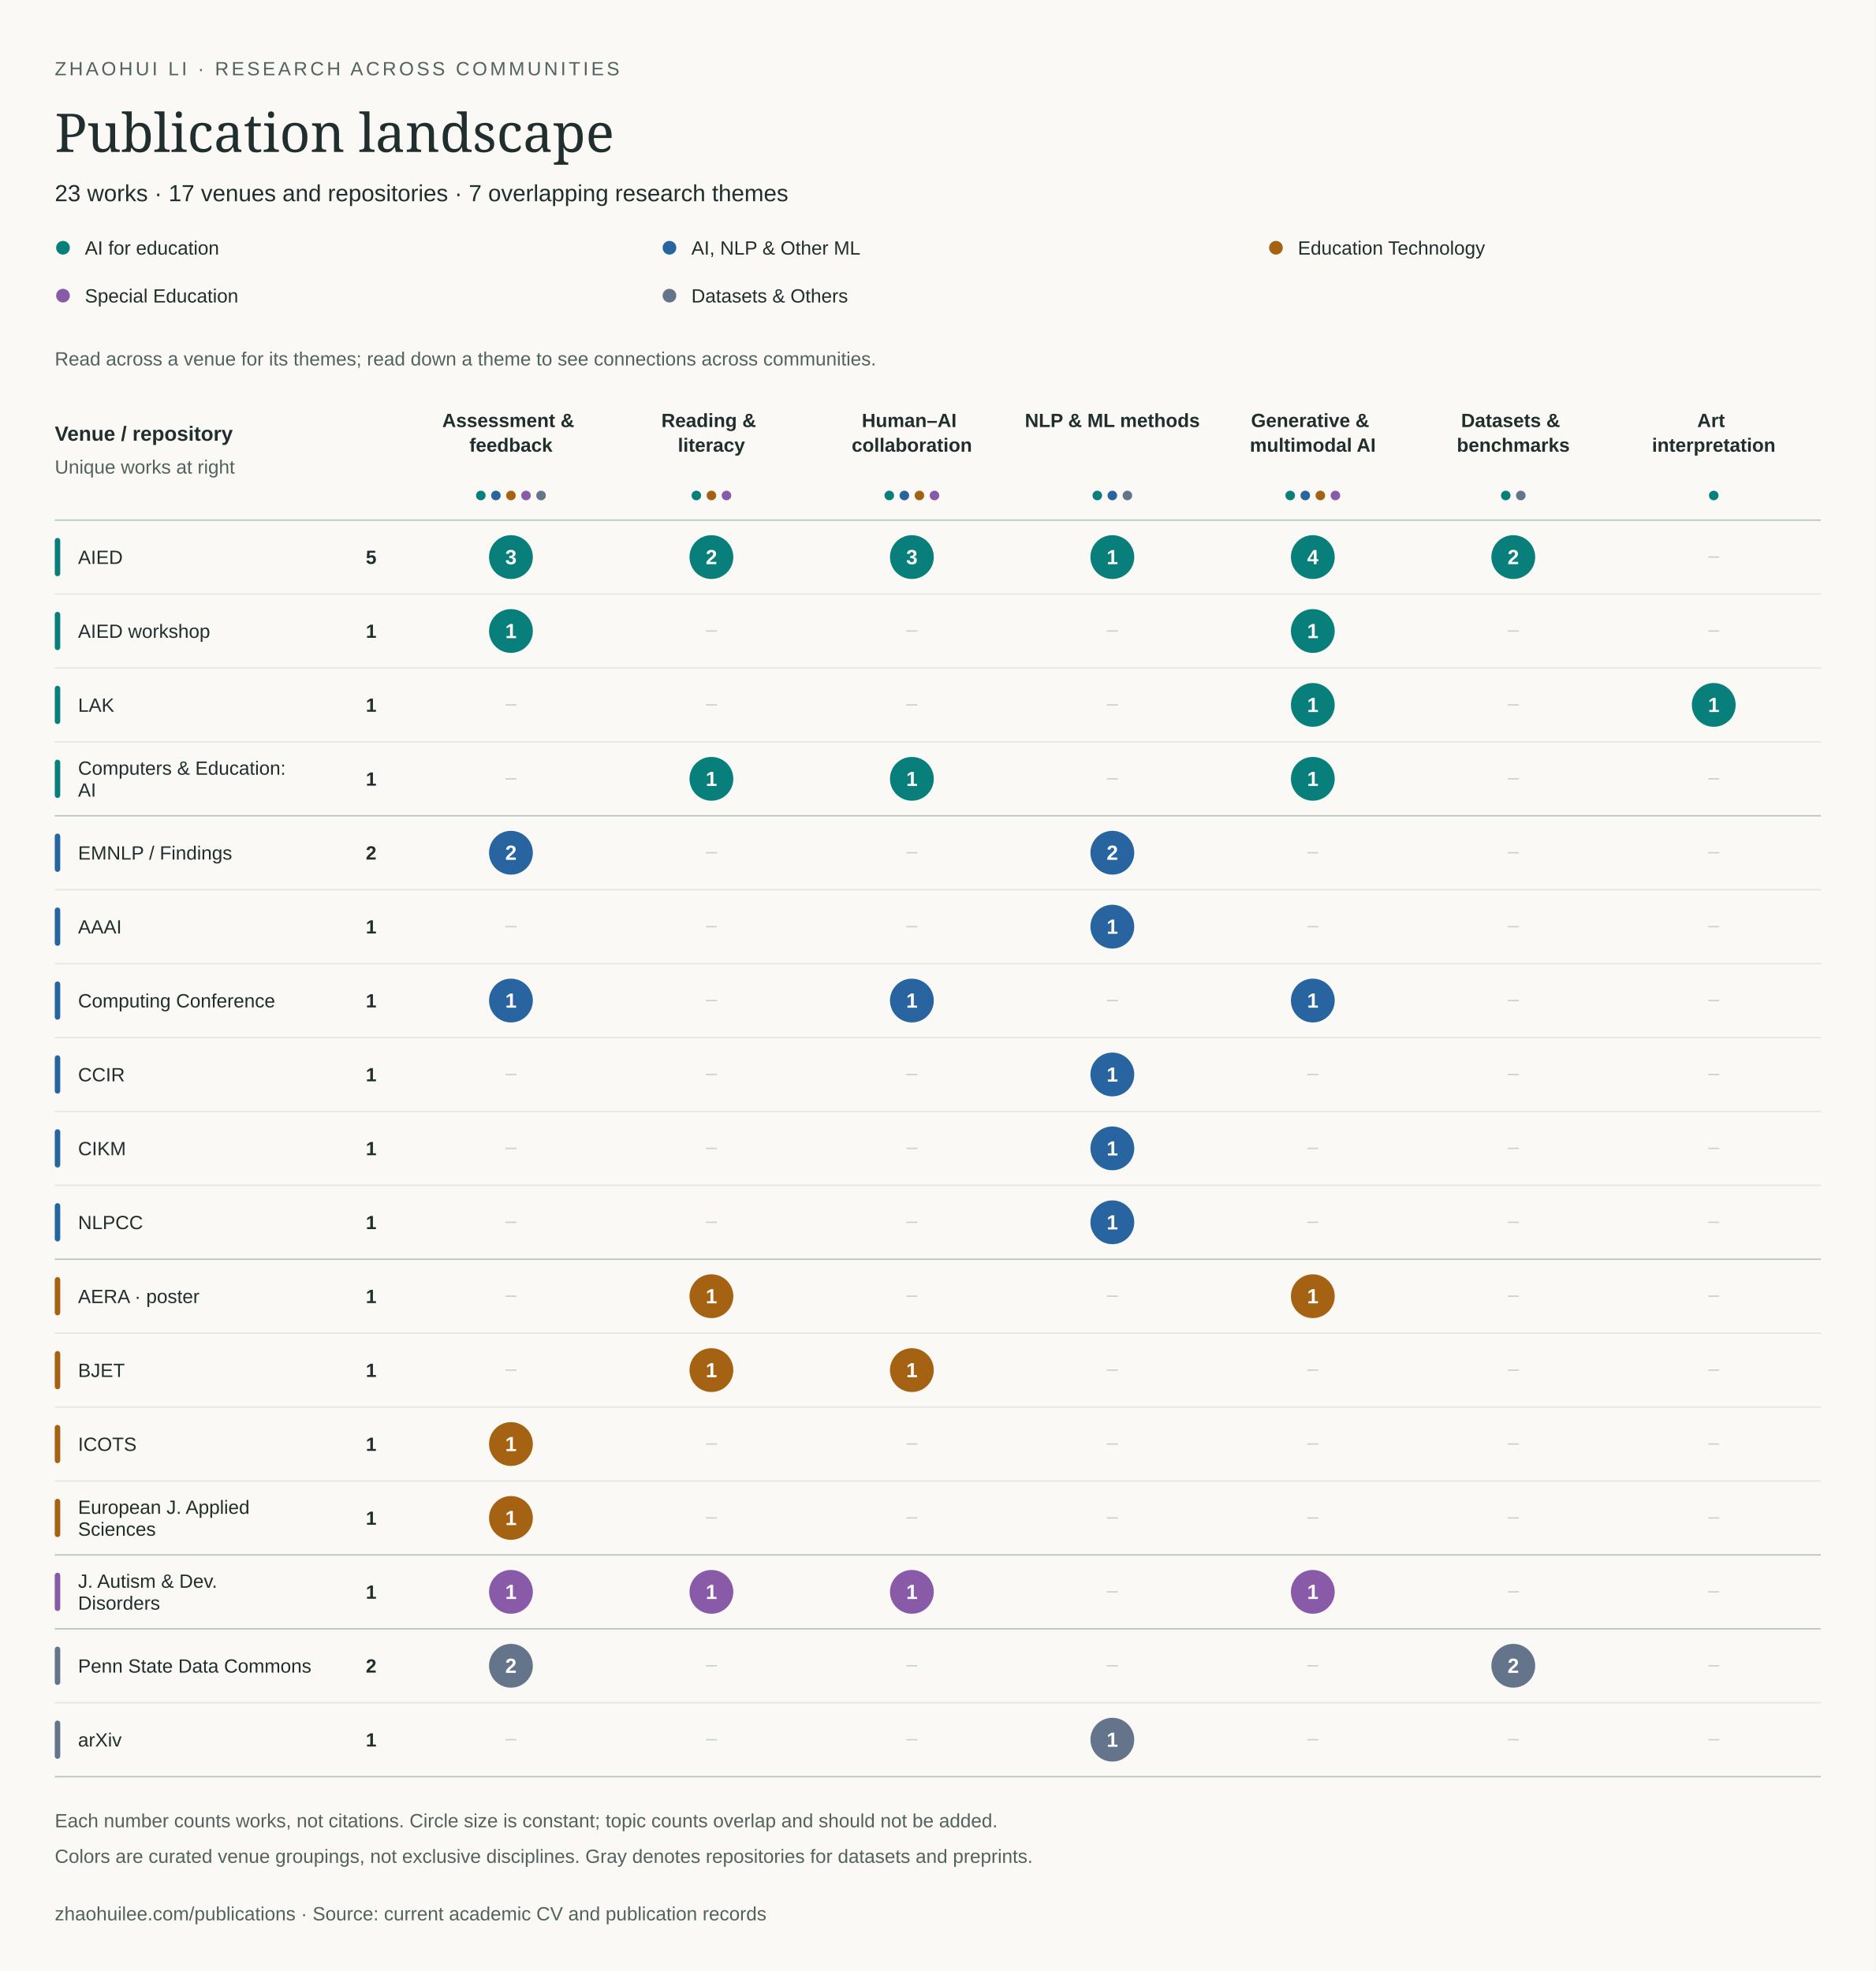
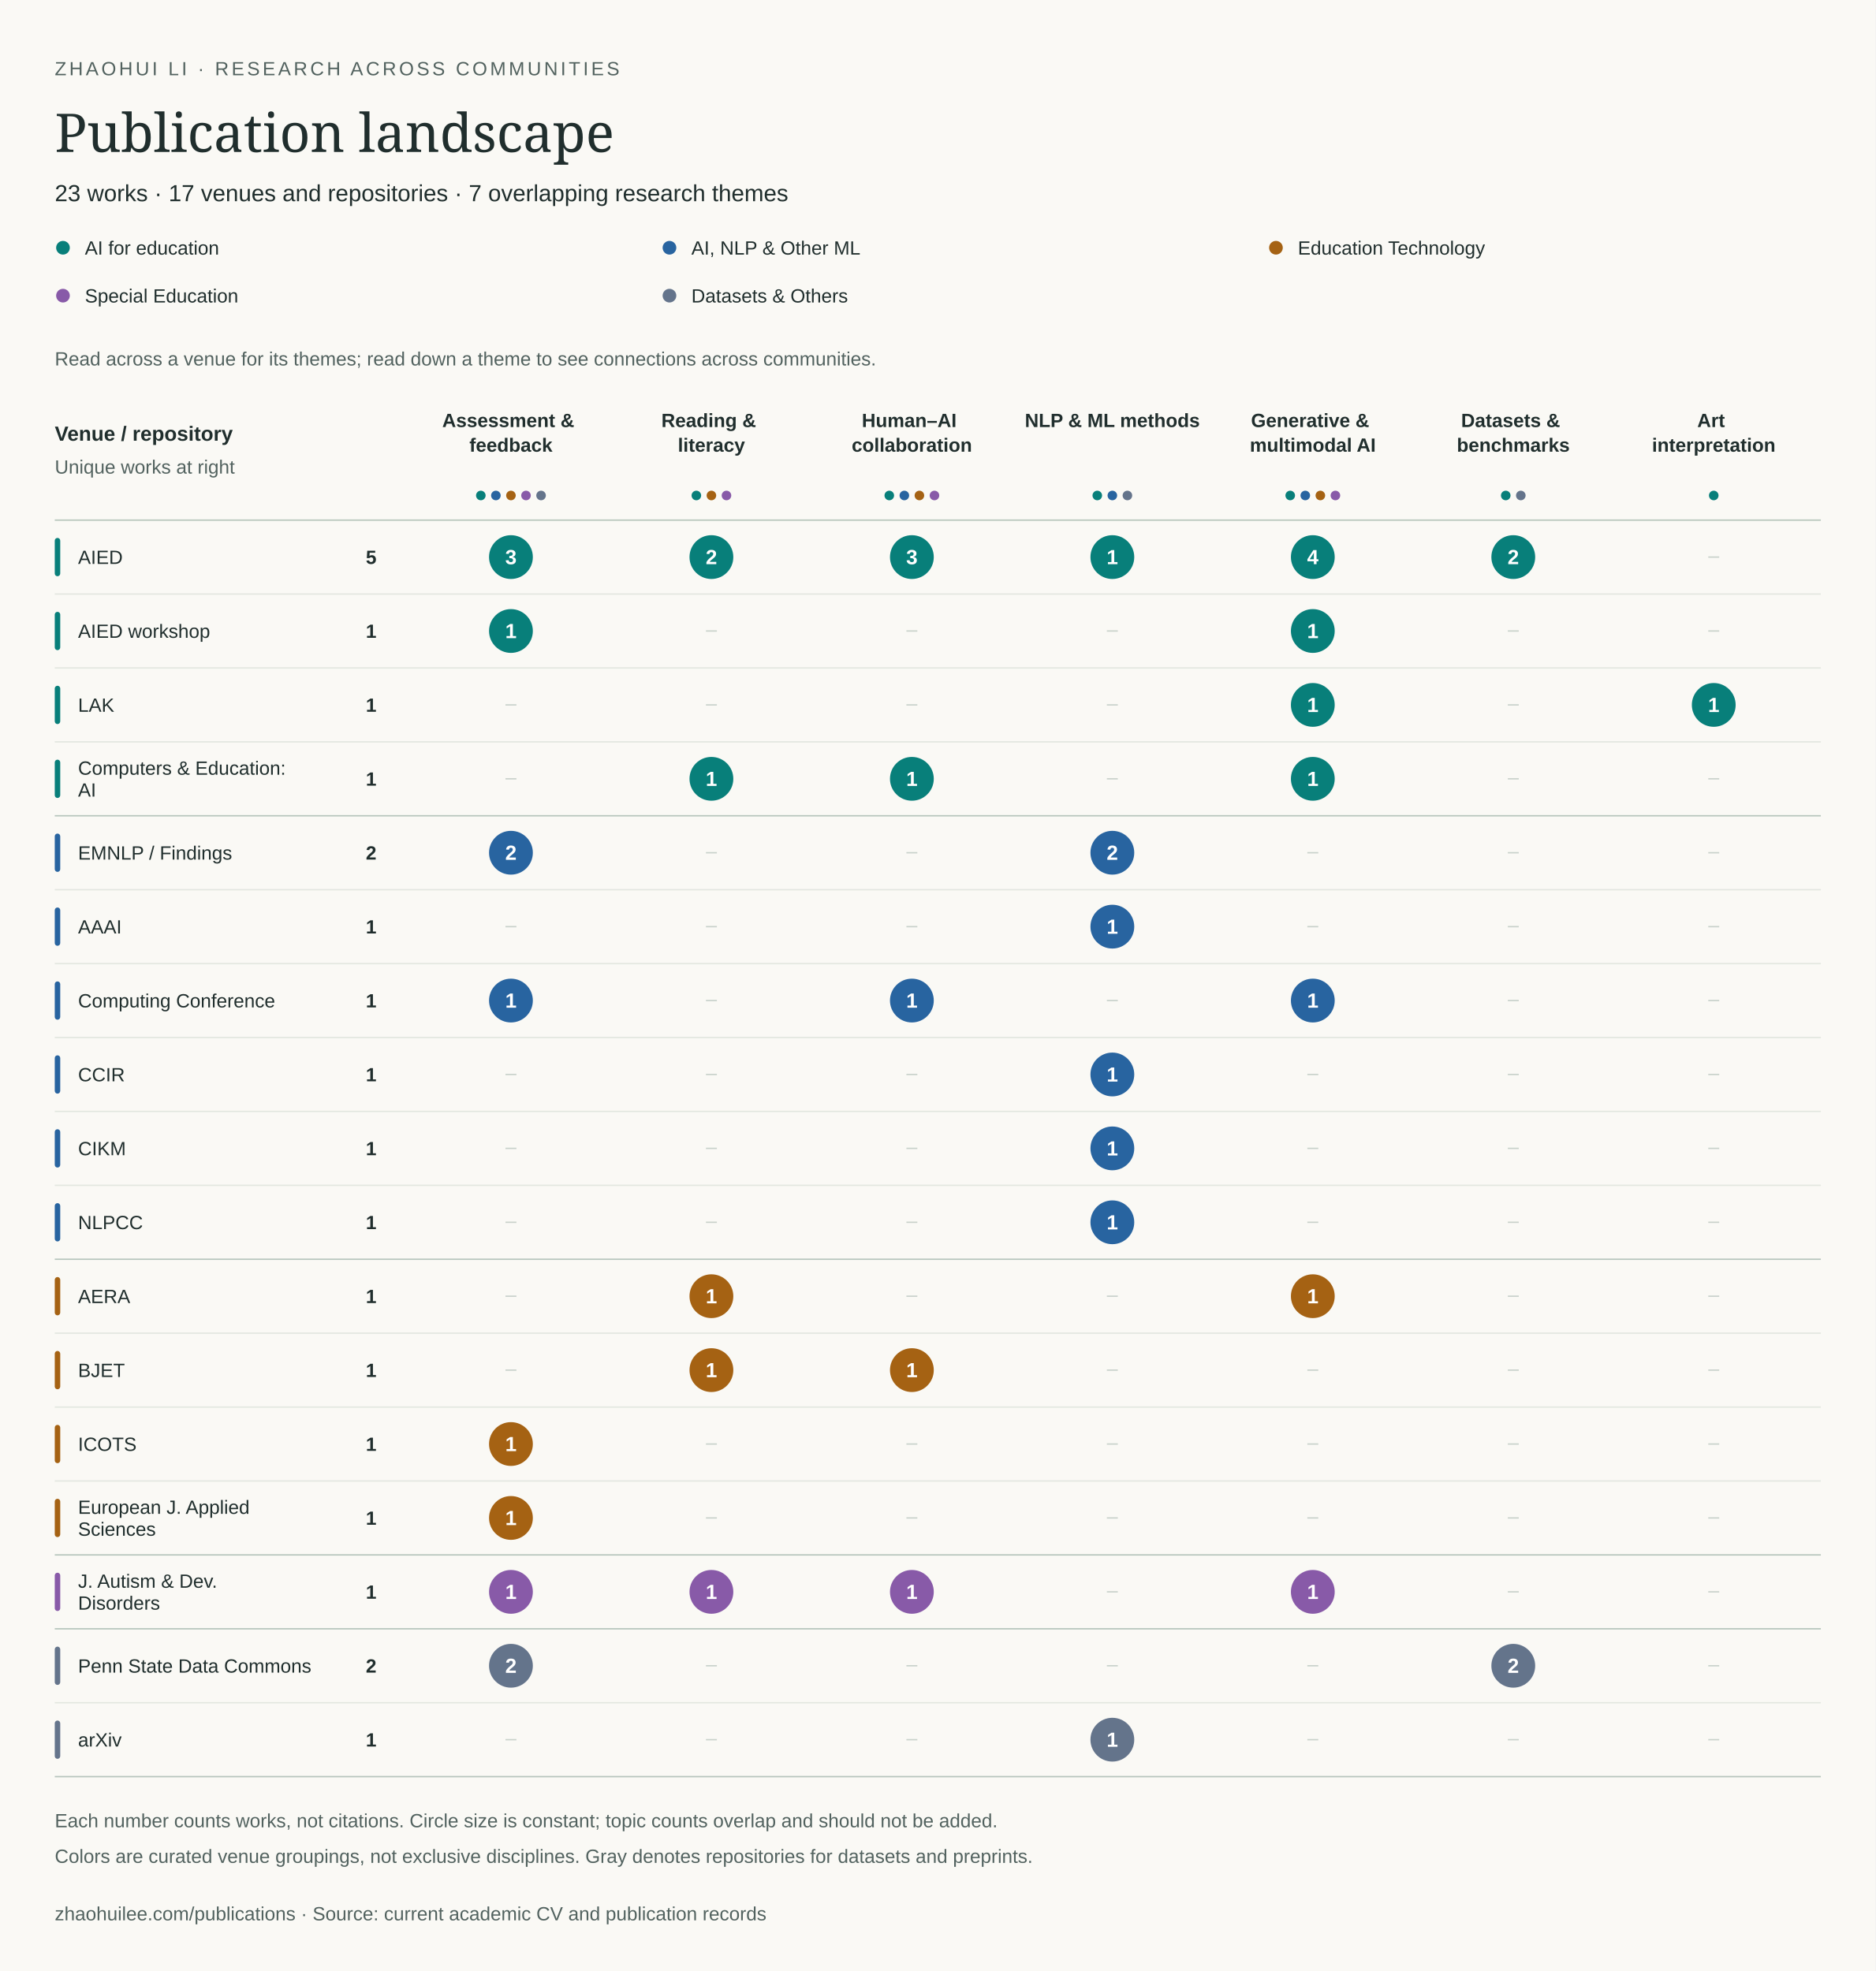
<svg xmlns="http://www.w3.org/2000/svg" width="1370" height="1440" viewBox="0 0 1370 1440" role="img" aria-labelledby="title description">
  <rect width="1370" height="1440" fill="#faf9f5" />
  <style>text{font-family:Arial,Helvetica,sans-serif;fill:#202e2d}.title{font-family:Georgia,serif;font-size:39px}.small{font-size:14px;fill:#52625f}.label{font-size:15px;font-weight:600}.count{fill:white;font-size:15px;font-weight:700;text-anchor:middle;dominant-baseline:central}</style>
  <text x="40" y="55" class="small" letter-spacing="2">ZHAOHUI LI · RESEARCH ACROSS COMMUNITIES</text>
  <text x="40" y="111" class="title">Publication landscape</text>
  <text x="40" y="147" font-size="17">23 works · 17 venues and repositories · 7 overlapping research themes</text>
  <circle cx="46" cy="181" r="5" fill="#087f7a" />
  <text x="62" y="186" font-size="14">AI for education</text>
  <circle cx="489" cy="181" r="5" fill="#2864a0" />
  <text x="505" y="186" font-size="14">AI, NLP &amp; Other ML</text>
  <circle cx="932" cy="181" r="5" fill="#a56213" />
  <text x="948" y="186" font-size="14">Education Technology</text>
  <circle cx="46" cy="216" r="5" fill="#885aa8" />
  <text x="62" y="221" font-size="14">Special Education</text>
  <circle cx="489" cy="216" r="5" fill="#64748b" />
  <text x="505" y="221" font-size="14">Datasets &amp; Others</text>
  <text x="40" y="267" class="small">Read across a venue for its themes; read down a theme to see connections across communities.</text>
  <text x="40" y="322" class="label">Venue / repository</text>
  <text x="40" y="346" class="small">Unique works at right</text>
  <text font-size="14" font-weight="600" text-anchor="middle">
    <tspan x="373.214" y="312">Assessment &amp;</tspan>
    <tspan x="373.214" y="330">feedback</tspan>
  </text>
  <circle cx="351.214" cy="362" r="3.5" fill="#087f7a" />
  <circle cx="362.214" cy="362" r="3.5" fill="#2864a0" />
  <circle cx="373.214" cy="362" r="3.5" fill="#a56213" />
  <circle cx="384.214" cy="362" r="3.5" fill="#885aa8" />
  <circle cx="395.214" cy="362" r="3.5" fill="#64748b" />
  <text font-size="14" font-weight="600" text-anchor="middle">
    <tspan x="519.643" y="312">Reading &amp;</tspan>
    <tspan x="519.643" y="330">literacy</tspan>
  </text>
  <circle cx="508.643" cy="362" r="3.5" fill="#087f7a" />
  <circle cx="519.643" cy="362" r="3.5" fill="#a56213" />
  <circle cx="530.643" cy="362" r="3.5" fill="#885aa8" />
  <text font-size="14" font-weight="600" text-anchor="middle">
    <tspan x="666.071" y="312">Human–AI</tspan>
    <tspan x="666.071" y="330">collaboration</tspan>
  </text>
  <circle cx="649.571" cy="362" r="3.5" fill="#087f7a" />
  <circle cx="660.571" cy="362" r="3.5" fill="#2864a0" />
  <circle cx="671.571" cy="362" r="3.5" fill="#a56213" />
  <circle cx="682.571" cy="362" r="3.5" fill="#885aa8" />
  <text font-size="14" font-weight="600" text-anchor="middle">
    <tspan x="812.5" y="312">NLP &amp; ML methods</tspan>
  </text>
  <circle cx="801.5" cy="362" r="3.5" fill="#087f7a" />
  <circle cx="812.5" cy="362" r="3.5" fill="#2864a0" />
  <circle cx="823.5" cy="362" r="3.5" fill="#64748b" />
  <text font-size="14" font-weight="600" text-anchor="middle">
    <tspan x="958.929" y="312">Generative &amp;</tspan>
    <tspan x="958.929" y="330">multimodal AI</tspan>
  </text>
  <circle cx="942.429" cy="362" r="3.5" fill="#087f7a" />
  <circle cx="953.429" cy="362" r="3.5" fill="#2864a0" />
  <circle cx="964.429" cy="362" r="3.5" fill="#a56213" />
  <circle cx="975.429" cy="362" r="3.5" fill="#885aa8" />
  <text font-size="14" font-weight="600" text-anchor="middle">
    <tspan x="1105.357" y="312">Datasets &amp;</tspan>
    <tspan x="1105.357" y="330">benchmarks</tspan>
  </text>
  <circle cx="1099.857" cy="362" r="3.5" fill="#087f7a" />
  <circle cx="1110.857" cy="362" r="3.5" fill="#64748b" />
  <text font-size="14" font-weight="600" text-anchor="middle">
    <tspan x="1251.786" y="312">Art</tspan>
    <tspan x="1251.786" y="330">interpretation</tspan>
  </text>
  <circle cx="1251.786" cy="362" r="3.5" fill="#087f7a" />
  <line x1="40" y1="380" x2="1330" y2="380" stroke="#b6c5bc" />
  <rect x="40" y="393" width="4" height="28" rx="2" fill="#087f7a" />
  <text font-size="14">
    <tspan x="57" y="412.0">AIED</tspan>
  </text>
  <text x="275" y="412.0" text-anchor="end" font-size="14" font-weight="700">5</text>
  <circle cx="373.214" cy="407.0" r="16" fill="#087f7a" />
  <text x="373.214" y="407.0" class="count">3</text>
  <circle cx="519.643" cy="407.0" r="16" fill="#087f7a" />
  <text x="519.643" y="407.0" class="count">2</text>
  <circle cx="666.071" cy="407.0" r="16" fill="#087f7a" />
  <text x="666.071" y="407.0" class="count">3</text>
  <circle cx="812.5" cy="407.0" r="16" fill="#087f7a" />
  <text x="812.5" y="407.0" class="count">1</text>
  <circle cx="958.929" cy="407.0" r="16" fill="#087f7a" />
  <text x="958.929" y="407.0" class="count">4</text>
  <circle cx="1105.357" cy="407.0" r="16" fill="#087f7a" />
  <text x="1105.357" y="407.0" class="count">2</text>
  <line x1="1247.786" x2="1255.786" y1="407.0" y2="407.0" stroke="#c9d2cb" />
  <line x1="40" y1="434" x2="1330" y2="434" stroke="#e3e7e0" />
  <rect x="40" y="447" width="4" height="28" rx="2" fill="#087f7a" />
  <text font-size="14">
    <tspan x="57" y="466.0">AIED workshop</tspan>
  </text>
  <text x="275" y="466.0" text-anchor="end" font-size="14" font-weight="700">1</text>
  <circle cx="373.214" cy="461.0" r="16" fill="#087f7a" />
  <text x="373.214" y="461.0" class="count">1</text>
  <line x1="515.643" x2="523.643" y1="461.0" y2="461.0" stroke="#c9d2cb" />
  <line x1="662.071" x2="670.071" y1="461.0" y2="461.0" stroke="#c9d2cb" />
  <line x1="808.5" x2="816.5" y1="461.0" y2="461.0" stroke="#c9d2cb" />
  <circle cx="958.929" cy="461.0" r="16" fill="#087f7a" />
  <text x="958.929" y="461.0" class="count">1</text>
  <line x1="1101.357" x2="1109.357" y1="461.0" y2="461.0" stroke="#c9d2cb" />
  <line x1="1247.786" x2="1255.786" y1="461.0" y2="461.0" stroke="#c9d2cb" />
  <line x1="40" y1="488" x2="1330" y2="488" stroke="#e3e7e0" />
  <rect x="40" y="501" width="4" height="28" rx="2" fill="#087f7a" />
  <text font-size="14">
    <tspan x="57" y="520.0">LAK</tspan>
  </text>
  <text x="275" y="520.0" text-anchor="end" font-size="14" font-weight="700">1</text>
  <line x1="369.214" x2="377.214" y1="515.0" y2="515.0" stroke="#c9d2cb" />
  <line x1="515.643" x2="523.643" y1="515.0" y2="515.0" stroke="#c9d2cb" />
  <line x1="662.071" x2="670.071" y1="515.0" y2="515.0" stroke="#c9d2cb" />
  <line x1="808.5" x2="816.5" y1="515.0" y2="515.0" stroke="#c9d2cb" />
  <circle cx="958.929" cy="515.0" r="16" fill="#087f7a" />
  <text x="958.929" y="515.0" class="count">1</text>
  <line x1="1101.357" x2="1109.357" y1="515.0" y2="515.0" stroke="#c9d2cb" />
  <circle cx="1251.786" cy="515.0" r="16" fill="#087f7a" />
  <text x="1251.786" y="515.0" class="count">1</text>
  <line x1="40" y1="542" x2="1330" y2="542" stroke="#e3e7e0" />
  <rect x="40" y="555" width="4" height="28" rx="2" fill="#087f7a" />
  <text font-size="14">
    <tspan x="57" y="566.0">Computers &amp; Education:</tspan>
    <tspan x="57" y="582.0">AI</tspan>
  </text>
  <text x="275" y="574.0" text-anchor="end" font-size="14" font-weight="700">1</text>
  <line x1="369.214" x2="377.214" y1="569.0" y2="569.0" stroke="#c9d2cb" />
  <circle cx="519.643" cy="569.0" r="16" fill="#087f7a" />
  <text x="519.643" y="569.0" class="count">1</text>
  <circle cx="666.071" cy="569.0" r="16" fill="#087f7a" />
  <text x="666.071" y="569.0" class="count">1</text>
  <line x1="808.5" x2="816.5" y1="569.0" y2="569.0" stroke="#c9d2cb" />
  <circle cx="958.929" cy="569.0" r="16" fill="#087f7a" />
  <text x="958.929" y="569.0" class="count">1</text>
  <line x1="1101.357" x2="1109.357" y1="569.0" y2="569.0" stroke="#c9d2cb" />
  <line x1="1247.786" x2="1255.786" y1="569.0" y2="569.0" stroke="#c9d2cb" />
  <line x1="40" y1="596" x2="1330" y2="596" stroke="#b6c5bc" />
  <rect x="40" y="609" width="4" height="28" rx="2" fill="#2864a0" />
  <text font-size="14">
    <tspan x="57" y="628.0">EMNLP / Findings</tspan>
  </text>
  <text x="275" y="628.0" text-anchor="end" font-size="14" font-weight="700">2</text>
  <circle cx="373.214" cy="623.0" r="16" fill="#2864a0" />
  <text x="373.214" y="623.0" class="count">2</text>
  <line x1="515.643" x2="523.643" y1="623.0" y2="623.0" stroke="#c9d2cb" />
  <line x1="662.071" x2="670.071" y1="623.0" y2="623.0" stroke="#c9d2cb" />
  <circle cx="812.5" cy="623.0" r="16" fill="#2864a0" />
  <text x="812.5" y="623.0" class="count">2</text>
  <line x1="954.929" x2="962.929" y1="623.0" y2="623.0" stroke="#c9d2cb" />
  <line x1="1101.357" x2="1109.357" y1="623.0" y2="623.0" stroke="#c9d2cb" />
  <line x1="1247.786" x2="1255.786" y1="623.0" y2="623.0" stroke="#c9d2cb" />
  <line x1="40" y1="650" x2="1330" y2="650" stroke="#e3e7e0" />
  <rect x="40" y="663" width="4" height="28" rx="2" fill="#2864a0" />
  <text font-size="14">
    <tspan x="57" y="682.0">AAAI</tspan>
  </text>
  <text x="275" y="682.0" text-anchor="end" font-size="14" font-weight="700">1</text>
  <line x1="369.214" x2="377.214" y1="677.0" y2="677.0" stroke="#c9d2cb" />
  <line x1="515.643" x2="523.643" y1="677.0" y2="677.0" stroke="#c9d2cb" />
  <line x1="662.071" x2="670.071" y1="677.0" y2="677.0" stroke="#c9d2cb" />
  <circle cx="812.5" cy="677.0" r="16" fill="#2864a0" />
  <text x="812.5" y="677.0" class="count">1</text>
  <line x1="954.929" x2="962.929" y1="677.0" y2="677.0" stroke="#c9d2cb" />
  <line x1="1101.357" x2="1109.357" y1="677.0" y2="677.0" stroke="#c9d2cb" />
  <line x1="1247.786" x2="1255.786" y1="677.0" y2="677.0" stroke="#c9d2cb" />
  <line x1="40" y1="704" x2="1330" y2="704" stroke="#e3e7e0" />
  <rect x="40" y="717" width="4" height="28" rx="2" fill="#2864a0" />
  <text font-size="14">
    <tspan x="57" y="736.0">Computing Conference</tspan>
  </text>
  <text x="275" y="736.0" text-anchor="end" font-size="14" font-weight="700">1</text>
  <circle cx="373.214" cy="731.0" r="16" fill="#2864a0" />
  <text x="373.214" y="731.0" class="count">1</text>
  <line x1="515.643" x2="523.643" y1="731.0" y2="731.0" stroke="#c9d2cb" />
  <circle cx="666.071" cy="731.0" r="16" fill="#2864a0" />
  <text x="666.071" y="731.0" class="count">1</text>
  <line x1="808.5" x2="816.5" y1="731.0" y2="731.0" stroke="#c9d2cb" />
  <circle cx="958.929" cy="731.0" r="16" fill="#2864a0" />
  <text x="958.929" y="731.0" class="count">1</text>
  <line x1="1101.357" x2="1109.357" y1="731.0" y2="731.0" stroke="#c9d2cb" />
  <line x1="1247.786" x2="1255.786" y1="731.0" y2="731.0" stroke="#c9d2cb" />
  <line x1="40" y1="758" x2="1330" y2="758" stroke="#e3e7e0" />
  <rect x="40" y="771" width="4" height="28" rx="2" fill="#2864a0" />
  <text font-size="14">
    <tspan x="57" y="790.0">CCIR</tspan>
  </text>
  <text x="275" y="790.0" text-anchor="end" font-size="14" font-weight="700">1</text>
  <line x1="369.214" x2="377.214" y1="785.0" y2="785.0" stroke="#c9d2cb" />
  <line x1="515.643" x2="523.643" y1="785.0" y2="785.0" stroke="#c9d2cb" />
  <line x1="662.071" x2="670.071" y1="785.0" y2="785.0" stroke="#c9d2cb" />
  <circle cx="812.5" cy="785.0" r="16" fill="#2864a0" />
  <text x="812.5" y="785.0" class="count">1</text>
  <line x1="954.929" x2="962.929" y1="785.0" y2="785.0" stroke="#c9d2cb" />
  <line x1="1101.357" x2="1109.357" y1="785.0" y2="785.0" stroke="#c9d2cb" />
  <line x1="1247.786" x2="1255.786" y1="785.0" y2="785.0" stroke="#c9d2cb" />
  <line x1="40" y1="812" x2="1330" y2="812" stroke="#e3e7e0" />
  <rect x="40" y="825" width="4" height="28" rx="2" fill="#2864a0" />
  <text font-size="14">
    <tspan x="57" y="844.0">CIKM</tspan>
  </text>
  <text x="275" y="844.0" text-anchor="end" font-size="14" font-weight="700">1</text>
  <line x1="369.214" x2="377.214" y1="839.0" y2="839.0" stroke="#c9d2cb" />
  <line x1="515.643" x2="523.643" y1="839.0" y2="839.0" stroke="#c9d2cb" />
  <line x1="662.071" x2="670.071" y1="839.0" y2="839.0" stroke="#c9d2cb" />
  <circle cx="812.5" cy="839.0" r="16" fill="#2864a0" />
  <text x="812.5" y="839.0" class="count">1</text>
  <line x1="954.929" x2="962.929" y1="839.0" y2="839.0" stroke="#c9d2cb" />
  <line x1="1101.357" x2="1109.357" y1="839.0" y2="839.0" stroke="#c9d2cb" />
  <line x1="1247.786" x2="1255.786" y1="839.0" y2="839.0" stroke="#c9d2cb" />
  <line x1="40" y1="866" x2="1330" y2="866" stroke="#e3e7e0" />
  <rect x="40" y="879" width="4" height="28" rx="2" fill="#2864a0" />
  <text font-size="14">
    <tspan x="57" y="898.0">NLPCC</tspan>
  </text>
  <text x="275" y="898.0" text-anchor="end" font-size="14" font-weight="700">1</text>
  <line x1="369.214" x2="377.214" y1="893.0" y2="893.0" stroke="#c9d2cb" />
  <line x1="515.643" x2="523.643" y1="893.0" y2="893.0" stroke="#c9d2cb" />
  <line x1="662.071" x2="670.071" y1="893.0" y2="893.0" stroke="#c9d2cb" />
  <circle cx="812.5" cy="893.0" r="16" fill="#2864a0" />
  <text x="812.5" y="893.0" class="count">1</text>
  <line x1="954.929" x2="962.929" y1="893.0" y2="893.0" stroke="#c9d2cb" />
  <line x1="1101.357" x2="1109.357" y1="893.0" y2="893.0" stroke="#c9d2cb" />
  <line x1="1247.786" x2="1255.786" y1="893.0" y2="893.0" stroke="#c9d2cb" />
  <line x1="40" y1="920" x2="1330" y2="920" stroke="#b6c5bc" />
  <rect x="40" y="933" width="4" height="28" rx="2" fill="#a56213" />
  <text font-size="14">
-     <tspan x="57" y="952.0">AERA · poster</tspan>
+     <tspan x="57" y="952.0">AERA</tspan>
  </text>
  <text x="275" y="952.0" text-anchor="end" font-size="14" font-weight="700">1</text>
  <line x1="369.214" x2="377.214" y1="947.0" y2="947.0" stroke="#c9d2cb" />
  <circle cx="519.643" cy="947.0" r="16" fill="#a56213" />
  <text x="519.643" y="947.0" class="count">1</text>
  <line x1="662.071" x2="670.071" y1="947.0" y2="947.0" stroke="#c9d2cb" />
  <line x1="808.5" x2="816.5" y1="947.0" y2="947.0" stroke="#c9d2cb" />
  <circle cx="958.929" cy="947.0" r="16" fill="#a56213" />
  <text x="958.929" y="947.0" class="count">1</text>
  <line x1="1101.357" x2="1109.357" y1="947.0" y2="947.0" stroke="#c9d2cb" />
  <line x1="1247.786" x2="1255.786" y1="947.0" y2="947.0" stroke="#c9d2cb" />
  <line x1="40" y1="974" x2="1330" y2="974" stroke="#e3e7e0" />
  <rect x="40" y="987" width="4" height="28" rx="2" fill="#a56213" />
  <text font-size="14">
    <tspan x="57" y="1006.0">BJET</tspan>
  </text>
  <text x="275" y="1006.0" text-anchor="end" font-size="14" font-weight="700">1</text>
  <line x1="369.214" x2="377.214" y1="1001.0" y2="1001.0" stroke="#c9d2cb" />
  <circle cx="519.643" cy="1001.0" r="16" fill="#a56213" />
  <text x="519.643" y="1001.0" class="count">1</text>
  <circle cx="666.071" cy="1001.0" r="16" fill="#a56213" />
  <text x="666.071" y="1001.0" class="count">1</text>
  <line x1="808.5" x2="816.5" y1="1001.0" y2="1001.0" stroke="#c9d2cb" />
  <line x1="954.929" x2="962.929" y1="1001.0" y2="1001.0" stroke="#c9d2cb" />
  <line x1="1101.357" x2="1109.357" y1="1001.0" y2="1001.0" stroke="#c9d2cb" />
  <line x1="1247.786" x2="1255.786" y1="1001.0" y2="1001.0" stroke="#c9d2cb" />
  <line x1="40" y1="1028" x2="1330" y2="1028" stroke="#e3e7e0" />
  <rect x="40" y="1041" width="4" height="28" rx="2" fill="#a56213" />
  <text font-size="14">
    <tspan x="57" y="1060.0">ICOTS</tspan>
  </text>
  <text x="275" y="1060.0" text-anchor="end" font-size="14" font-weight="700">1</text>
  <circle cx="373.214" cy="1055.0" r="16" fill="#a56213" />
  <text x="373.214" y="1055.0" class="count">1</text>
  <line x1="515.643" x2="523.643" y1="1055.0" y2="1055.0" stroke="#c9d2cb" />
  <line x1="662.071" x2="670.071" y1="1055.0" y2="1055.0" stroke="#c9d2cb" />
  <line x1="808.5" x2="816.5" y1="1055.0" y2="1055.0" stroke="#c9d2cb" />
  <line x1="954.929" x2="962.929" y1="1055.0" y2="1055.0" stroke="#c9d2cb" />
  <line x1="1101.357" x2="1109.357" y1="1055.0" y2="1055.0" stroke="#c9d2cb" />
  <line x1="1247.786" x2="1255.786" y1="1055.0" y2="1055.0" stroke="#c9d2cb" />
  <line x1="40" y1="1082" x2="1330" y2="1082" stroke="#e3e7e0" />
  <rect x="40" y="1095" width="4" height="28" rx="2" fill="#a56213" />
  <text font-size="14">
    <tspan x="57" y="1106.0">European J. Applied</tspan>
    <tspan x="57" y="1122.0">Sciences</tspan>
  </text>
  <text x="275" y="1114.0" text-anchor="end" font-size="14" font-weight="700">1</text>
  <circle cx="373.214" cy="1109.0" r="16" fill="#a56213" />
  <text x="373.214" y="1109.0" class="count">1</text>
  <line x1="515.643" x2="523.643" y1="1109.0" y2="1109.0" stroke="#c9d2cb" />
  <line x1="662.071" x2="670.071" y1="1109.0" y2="1109.0" stroke="#c9d2cb" />
  <line x1="808.5" x2="816.5" y1="1109.0" y2="1109.0" stroke="#c9d2cb" />
  <line x1="954.929" x2="962.929" y1="1109.0" y2="1109.0" stroke="#c9d2cb" />
  <line x1="1101.357" x2="1109.357" y1="1109.0" y2="1109.0" stroke="#c9d2cb" />
  <line x1="1247.786" x2="1255.786" y1="1109.0" y2="1109.0" stroke="#c9d2cb" />
  <line x1="40" y1="1136" x2="1330" y2="1136" stroke="#b6c5bc" />
  <rect x="40" y="1149" width="4" height="28" rx="2" fill="#885aa8" />
  <text font-size="14">
    <tspan x="57" y="1160.0">J. Autism &amp; Dev.</tspan>
    <tspan x="57" y="1176.0">Disorders</tspan>
  </text>
  <text x="275" y="1168.0" text-anchor="end" font-size="14" font-weight="700">1</text>
  <circle cx="373.214" cy="1163.0" r="16" fill="#885aa8" />
  <text x="373.214" y="1163.0" class="count">1</text>
  <circle cx="519.643" cy="1163.0" r="16" fill="#885aa8" />
  <text x="519.643" y="1163.0" class="count">1</text>
  <circle cx="666.071" cy="1163.0" r="16" fill="#885aa8" />
  <text x="666.071" y="1163.0" class="count">1</text>
  <line x1="808.5" x2="816.5" y1="1163.0" y2="1163.0" stroke="#c9d2cb" />
  <circle cx="958.929" cy="1163.0" r="16" fill="#885aa8" />
  <text x="958.929" y="1163.0" class="count">1</text>
  <line x1="1101.357" x2="1109.357" y1="1163.0" y2="1163.0" stroke="#c9d2cb" />
  <line x1="1247.786" x2="1255.786" y1="1163.0" y2="1163.0" stroke="#c9d2cb" />
  <line x1="40" y1="1190" x2="1330" y2="1190" stroke="#b6c5bc" />
  <rect x="40" y="1203" width="4" height="28" rx="2" fill="#64748b" />
  <text font-size="14">
    <tspan x="57" y="1222.0">Penn State Data Commons</tspan>
  </text>
  <text x="275" y="1222.0" text-anchor="end" font-size="14" font-weight="700">2</text>
  <circle cx="373.214" cy="1217.0" r="16" fill="#64748b" />
  <text x="373.214" y="1217.0" class="count">2</text>
  <line x1="515.643" x2="523.643" y1="1217.0" y2="1217.0" stroke="#c9d2cb" />
  <line x1="662.071" x2="670.071" y1="1217.0" y2="1217.0" stroke="#c9d2cb" />
  <line x1="808.5" x2="816.5" y1="1217.0" y2="1217.0" stroke="#c9d2cb" />
  <line x1="954.929" x2="962.929" y1="1217.0" y2="1217.0" stroke="#c9d2cb" />
  <circle cx="1105.357" cy="1217.0" r="16" fill="#64748b" />
  <text x="1105.357" y="1217.0" class="count">2</text>
  <line x1="1247.786" x2="1255.786" y1="1217.0" y2="1217.0" stroke="#c9d2cb" />
  <line x1="40" y1="1244" x2="1330" y2="1244" stroke="#e3e7e0" />
  <rect x="40" y="1257" width="4" height="28" rx="2" fill="#64748b" />
  <text font-size="14">
    <tspan x="57" y="1276.0">arXiv</tspan>
  </text>
  <text x="275" y="1276.0" text-anchor="end" font-size="14" font-weight="700">1</text>
  <line x1="369.214" x2="377.214" y1="1271.0" y2="1271.0" stroke="#c9d2cb" />
  <line x1="515.643" x2="523.643" y1="1271.0" y2="1271.0" stroke="#c9d2cb" />
  <line x1="662.071" x2="670.071" y1="1271.0" y2="1271.0" stroke="#c9d2cb" />
  <circle cx="812.5" cy="1271.0" r="16" fill="#64748b" />
  <text x="812.5" y="1271.0" class="count">1</text>
  <line x1="954.929" x2="962.929" y1="1271.0" y2="1271.0" stroke="#c9d2cb" />
  <line x1="1101.357" x2="1109.357" y1="1271.0" y2="1271.0" stroke="#c9d2cb" />
  <line x1="1247.786" x2="1255.786" y1="1271.0" y2="1271.0" stroke="#c9d2cb" />
  <line x1="40" y1="1298" x2="1330" y2="1298" stroke="#b6c5bc" />
  <text x="40" y="1335" class="small">Each number counts works, not citations. Circle size is constant; topic counts overlap and should not be added.</text>
  <text x="40" y="1361" class="small">Colors are curated venue groupings, not exclusive disciplines. Gray denotes repositories for datasets and preprints.</text>
  <text x="40" y="1403" class="small">zhaohuilee.com/publications · Source: current academic CV and publication records</text>
</svg>
